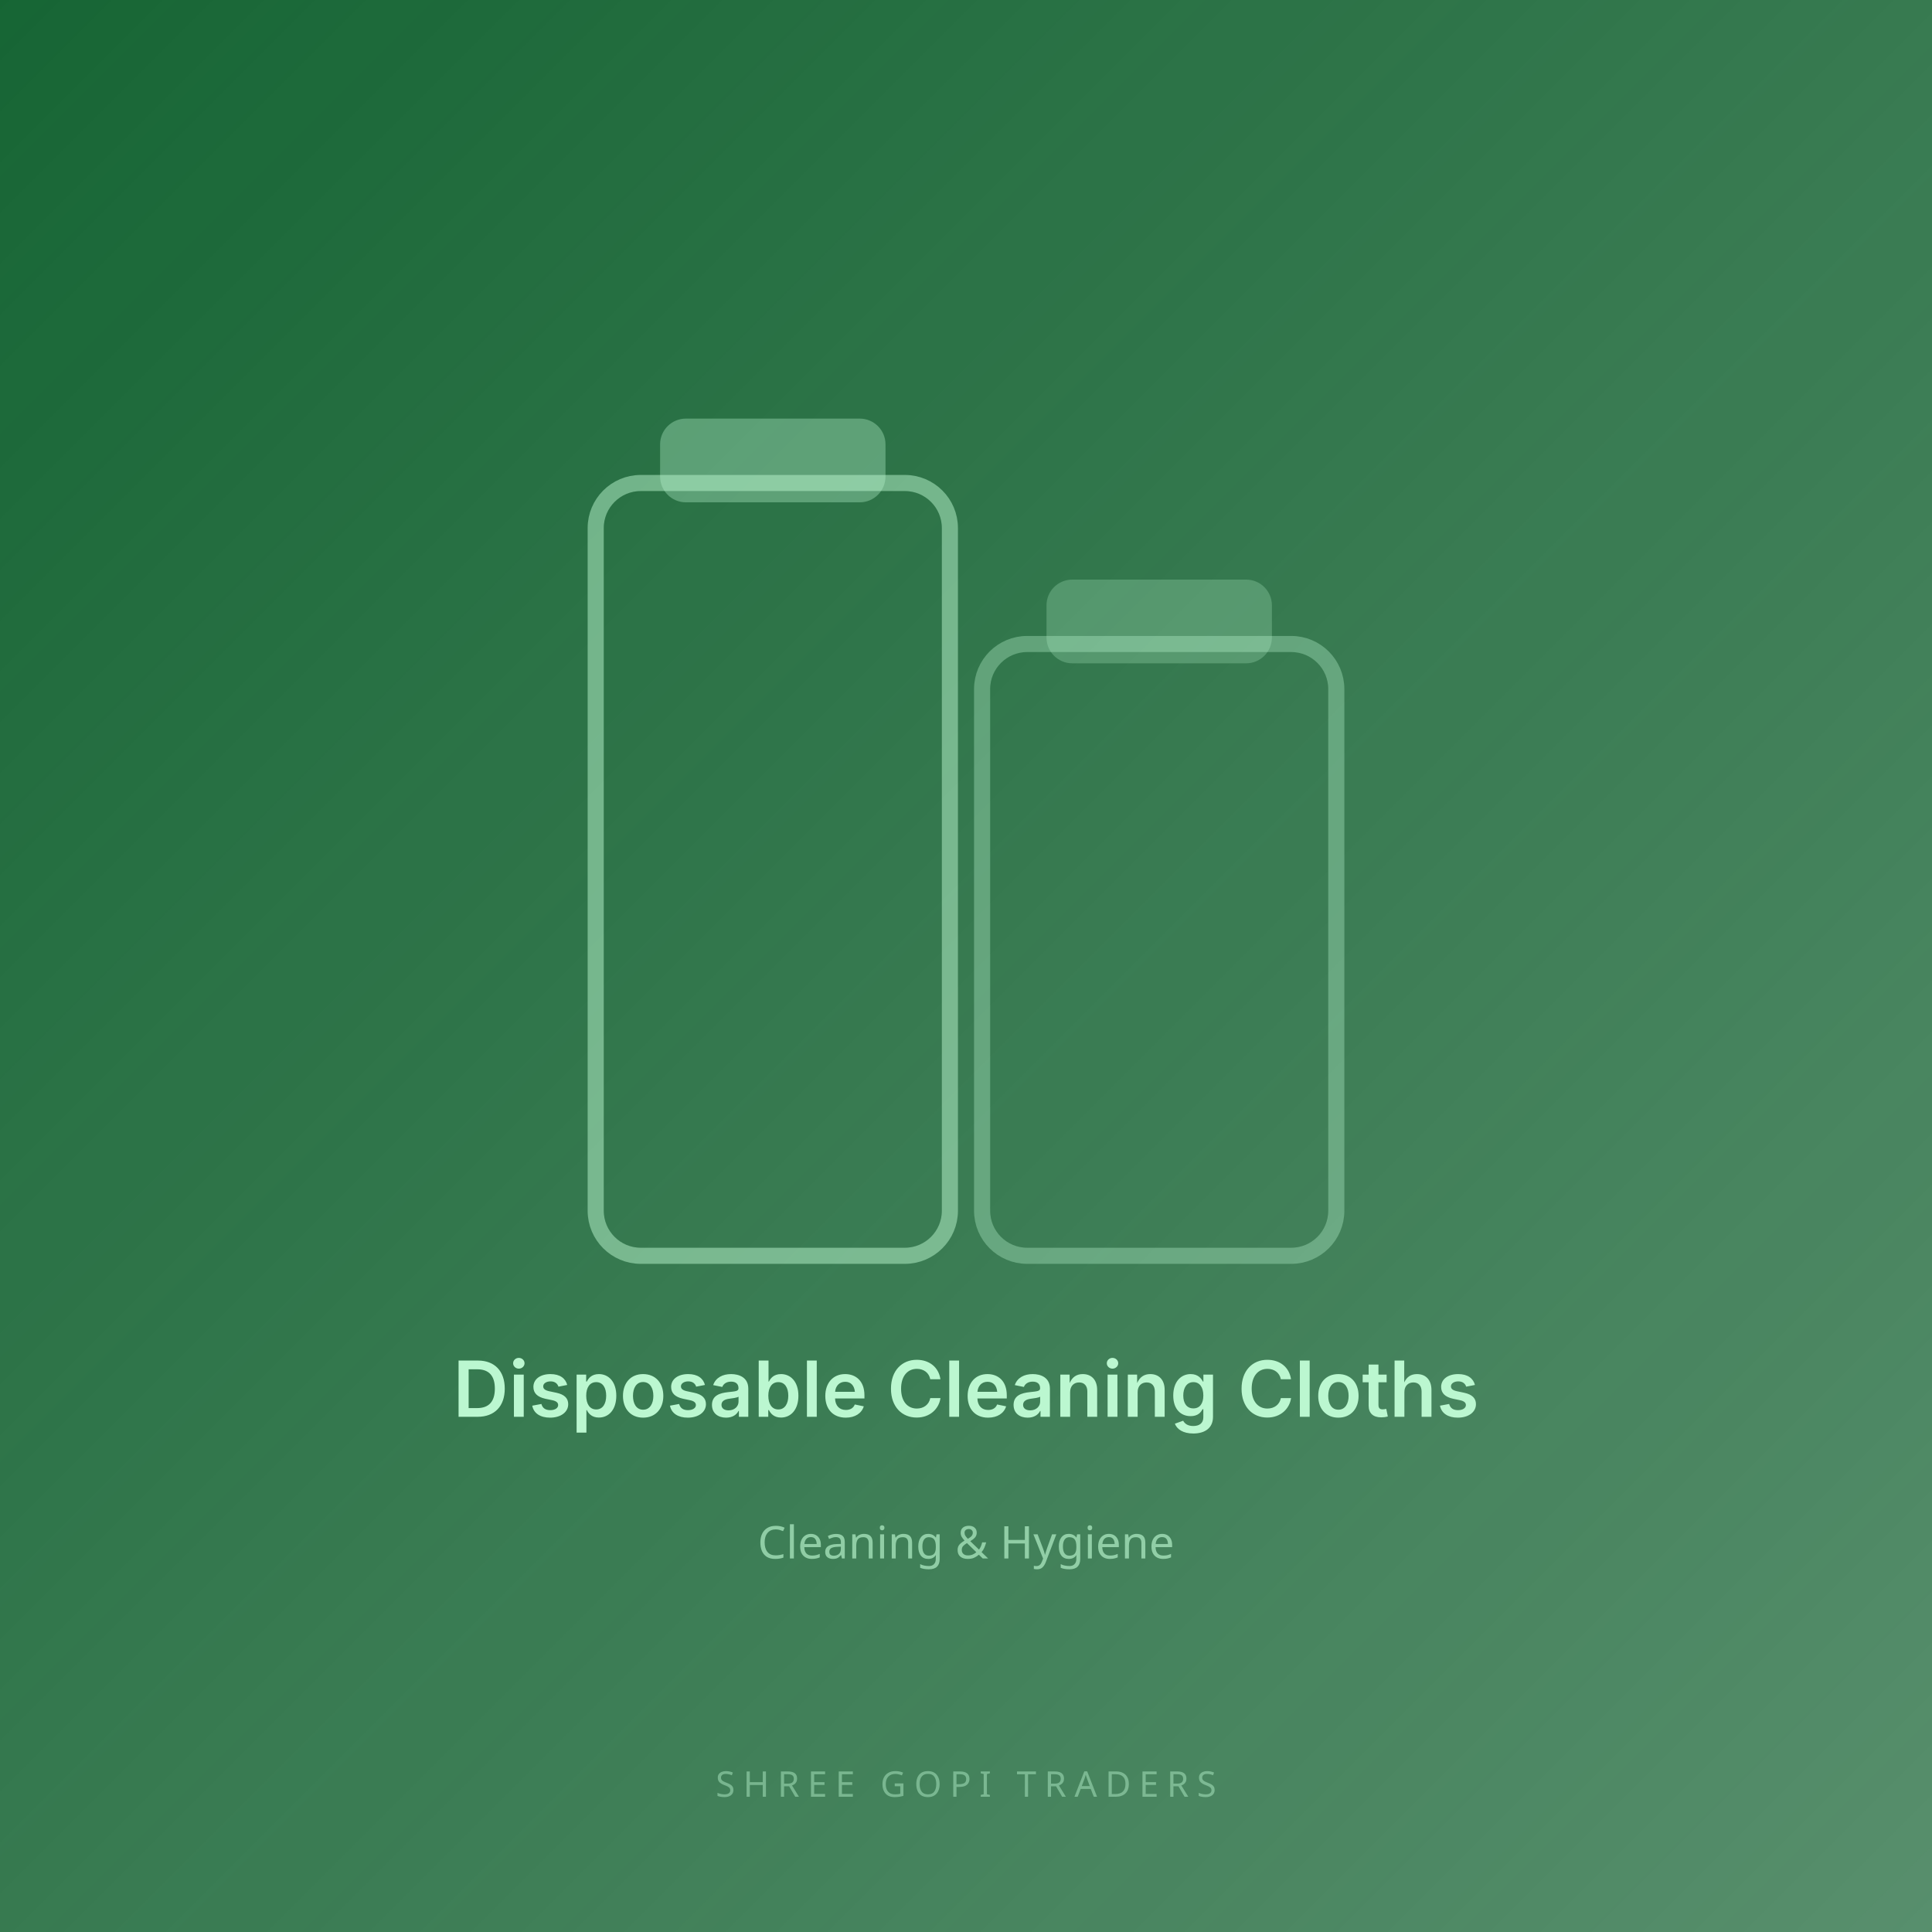
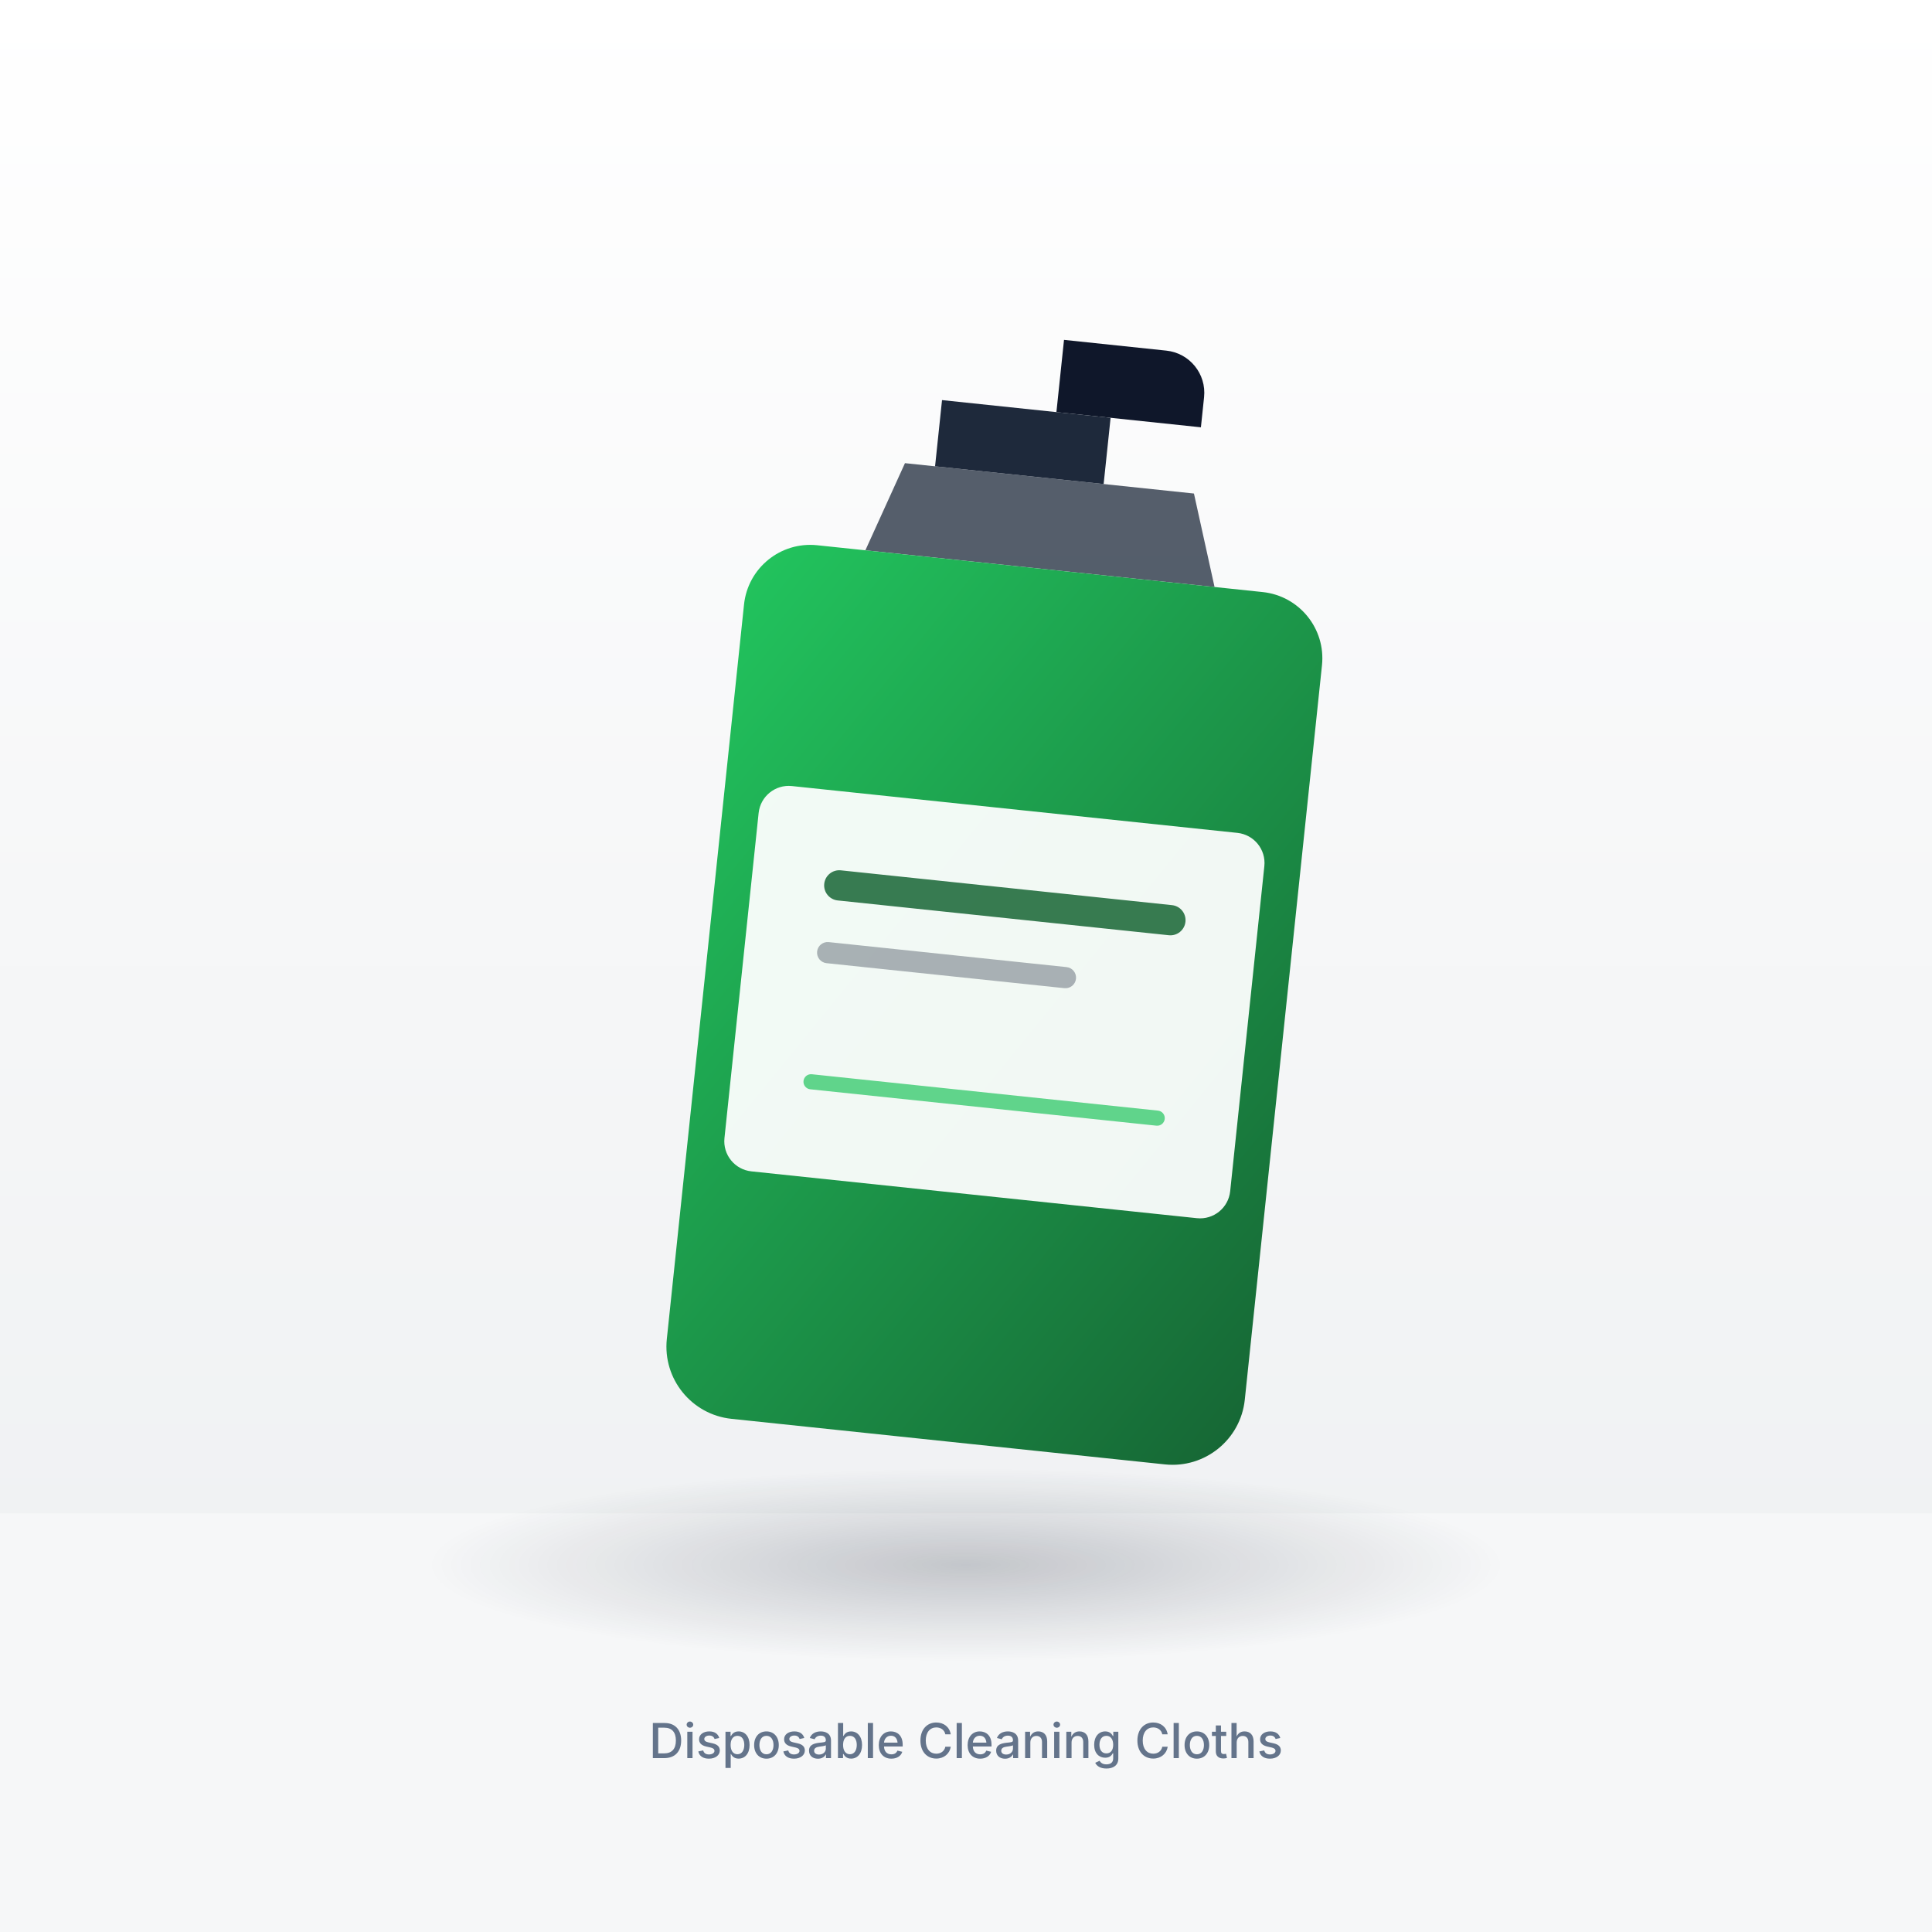
<svg xmlns="http://www.w3.org/2000/svg" viewBox="0 0 600 600" width="600" height="600" role="img" aria-label="Disposable Cleaning Cloths — Cleaning &amp; Hygiene">
  <defs>
-     <linearGradient id="bg" x1="0" y1="0" x2="1" y2="1">
-       <stop offset="0%" stop-color="#166534" />
-       <stop offset="100%" stop-color="#166534" stop-opacity="0.7" />
+     <linearGradient id="bg" x1="0" y1="0" x2="0" y2="1">
+       <stop offset="0%" stop-color="#ffffff" />
+       <stop offset="100%" stop-color="#eceef0" />
    </linearGradient>
+     <linearGradient id="body" x1="0" y1="0" x2="1" y2="1">
+       <stop offset="0%" stop-color="#22c55e" />
+       <stop offset="100%" stop-color="#166534" />
+     </linearGradient>
+     <linearGradient id="stroke" x1="0" y1="0" x2="1" y2="1">
+       <stop offset="0%" stop-color="#22c55e" />
+       <stop offset="100%" stop-color="#166534" />
+     </linearGradient>
+     <radialGradient id="shadow" cx="50%" cy="50%">
+       <stop offset="0%" stop-color="#0f172a" stop-opacity="0.22" />
+       <stop offset="100%" stop-color="#0f172a" stop-opacity="0" />
+     </radialGradient>
  </defs>
  <rect width="600" height="600" fill="url(#bg)" />
-   <rect x="185" y="150" width="110" height="240" rx="14" fill="none" stroke="#bbf7d0" stroke-width="5" opacity="0.5" />
-   <rect x="305" y="200" width="110" height="190" rx="14" fill="none" stroke="#bbf7d0" stroke-width="5" opacity="0.35" />
-   <rect x="205" y="130" width="70" height="26" rx="8" fill="#bbf7d0" opacity="0.35" />
-   <rect x="325" y="180" width="70" height="26" rx="8" fill="#bbf7d0" opacity="0.25" />
-   <text x="300" y="440" font-family="ui-sans-serif,system-ui,-apple-system,sans-serif" font-size="24" font-weight="600" fill="#bbf7d0" text-anchor="middle">Disposable Cleaning Cloths</text>
-   <text x="300" y="484" font-family="ui-sans-serif,system-ui,sans-serif" font-size="14" fill="#bbf7d0" text-anchor="middle" opacity="0.65">Cleaning &amp; Hygiene</text>
-   <text x="300" y="558" font-family="ui-sans-serif,system-ui,sans-serif" font-size="11" letter-spacing="2.5" fill="#bbf7d0" text-anchor="middle" opacity="0.45">SHREE GOPI TRADERS</text>
+   <rect y="470" width="600" height="130" fill="#f6f7f8" />
+   <ellipse cx="300" cy="486" rx="168" ry="30" fill="url(#shadow)" />
+   <g transform="translate(310 300) rotate(6) scale(0.94) translate(-300 -300)">
+     <path d="M300 92h34a14 14 0 0 1 14 14v10h-48z" fill="#0f172a" />
+     <path d="M262 116h56v22h-56z" fill="#1e293b" />
+     <path d="M252 138h96l10 30H242z" fill="#1e293b" opacity="0.75" />
+     <path d="M226 168h148a22 22 0 0 1 22 22v244a24 24 0 0 1-24 24H228a24 24 0 0 1-24-24V190a22 22 0 0 1 22-22z" fill="url(#body)" />
+     <rect x="216" y="248" width="168" height="128" rx="10" fill="#ffffff" opacity="0.94" />
+     <rect x="240" y="274" width="120" height="10" rx="5" fill="#166534" opacity="0.85" />
+     <rect x="240" y="298" width="86" height="7" rx="3.5" fill="#1e293b" opacity="0.35" />
+     <rect x="240" y="342" width="120" height="5" rx="2.5" fill="#22c55e" opacity="0.7" />
+   </g>
+   <text x="300" y="546" font-family="ui-sans-serif,system-ui,-apple-system,sans-serif" font-size="15" font-weight="500" fill="#64748b" text-anchor="middle">Disposable Cleaning Cloths</text>
</svg>
